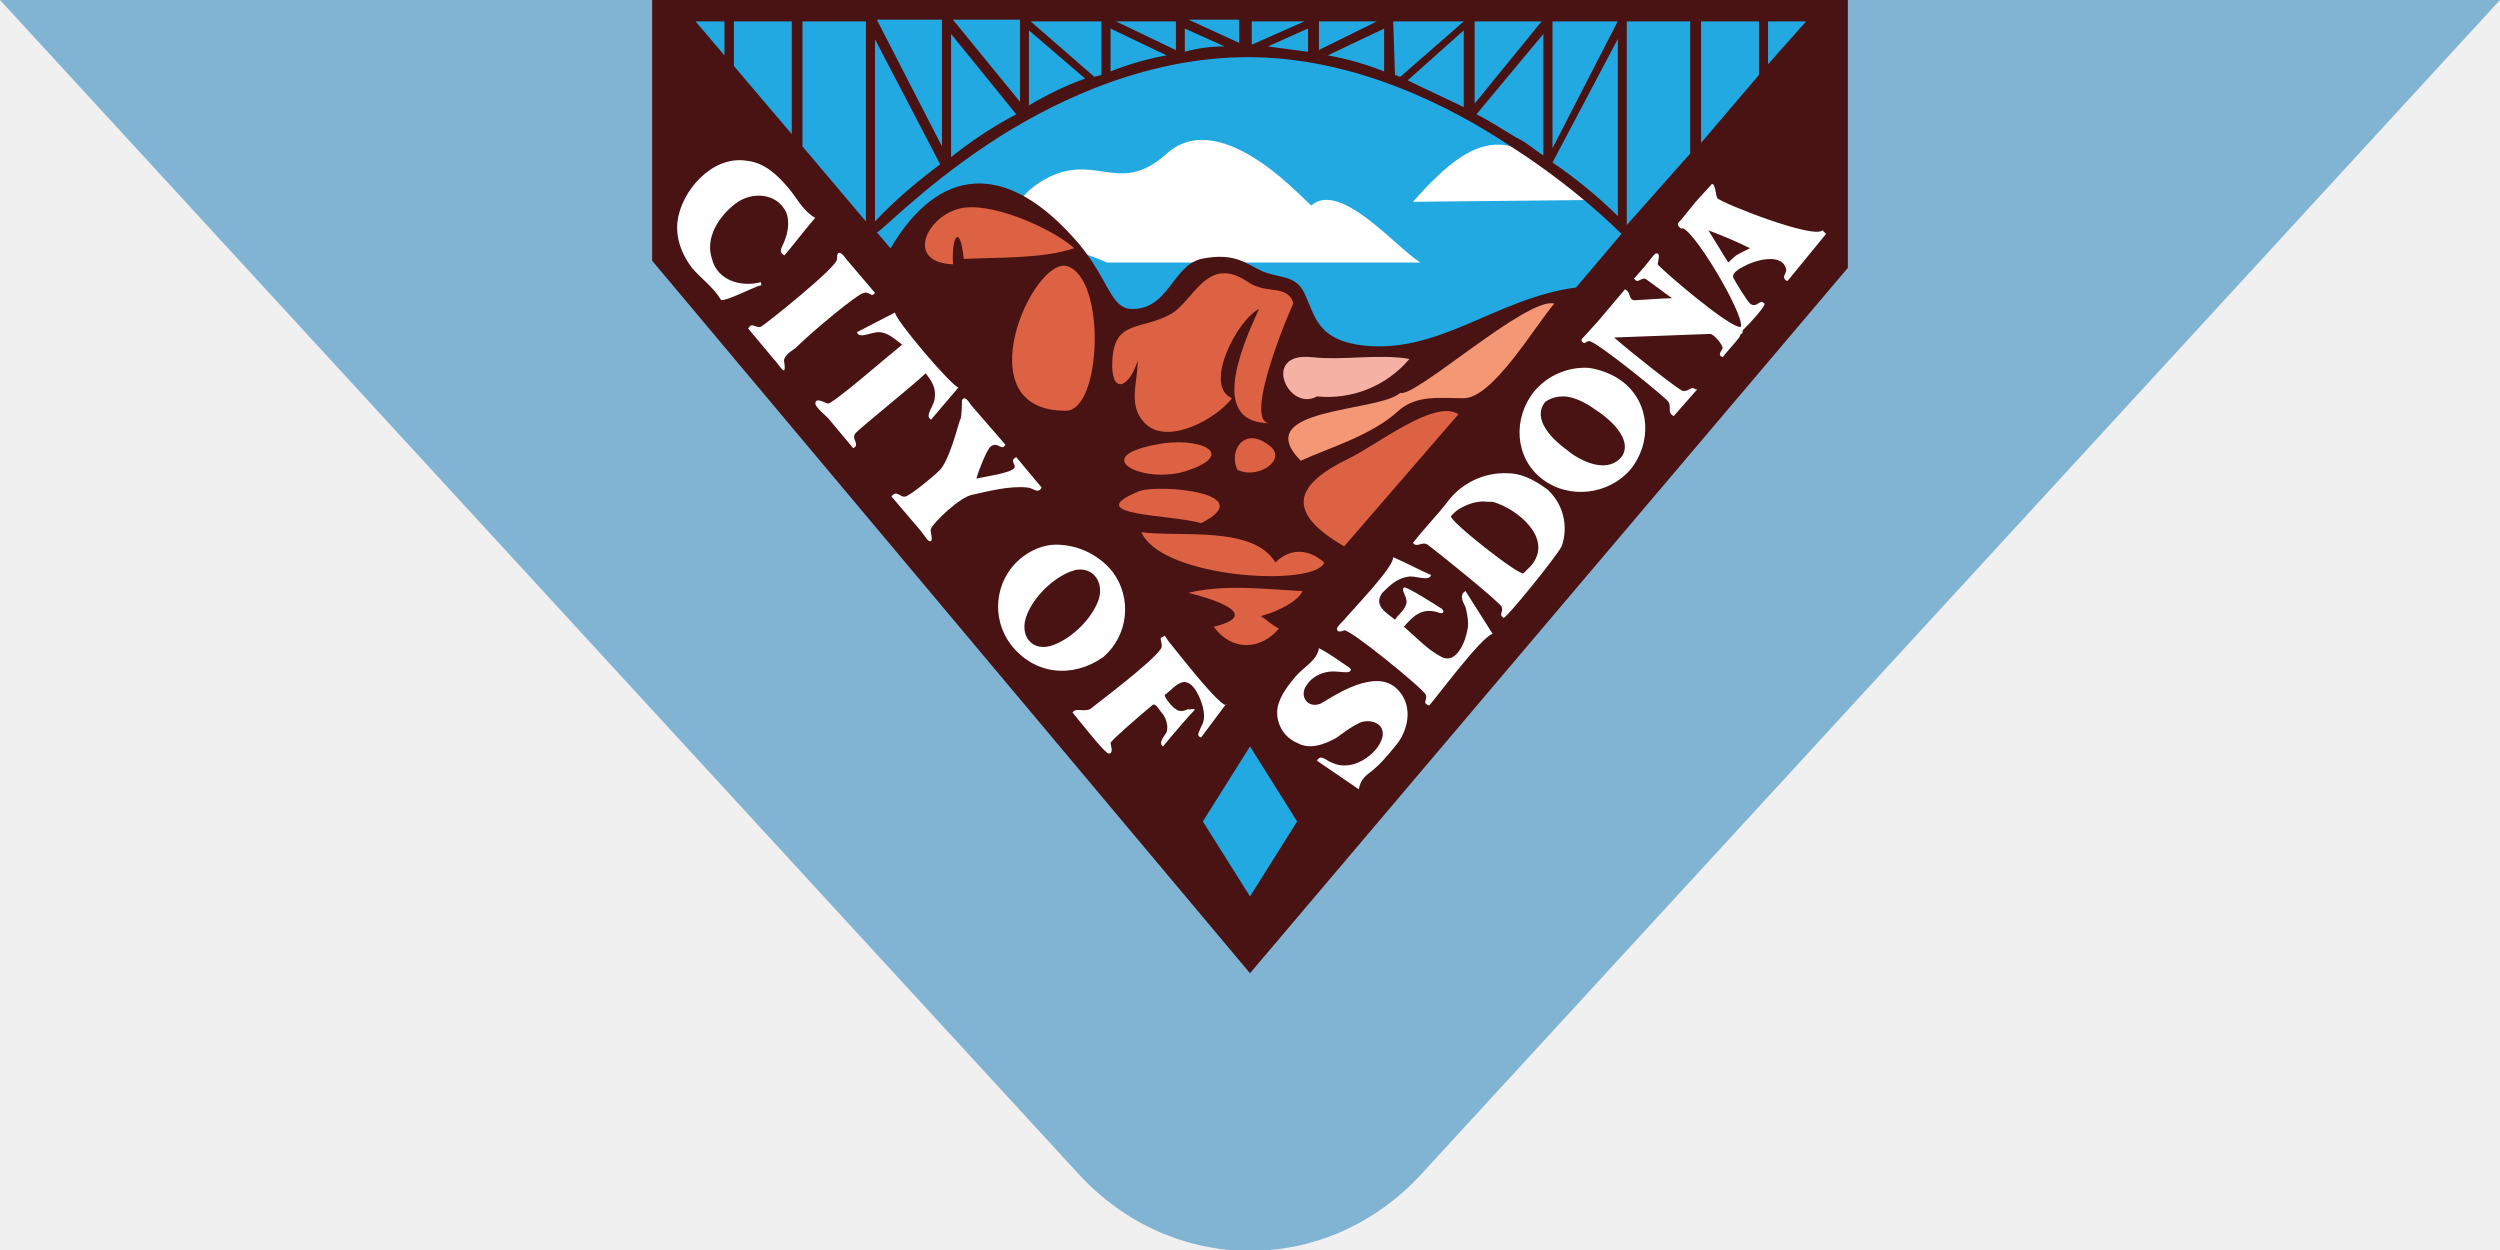
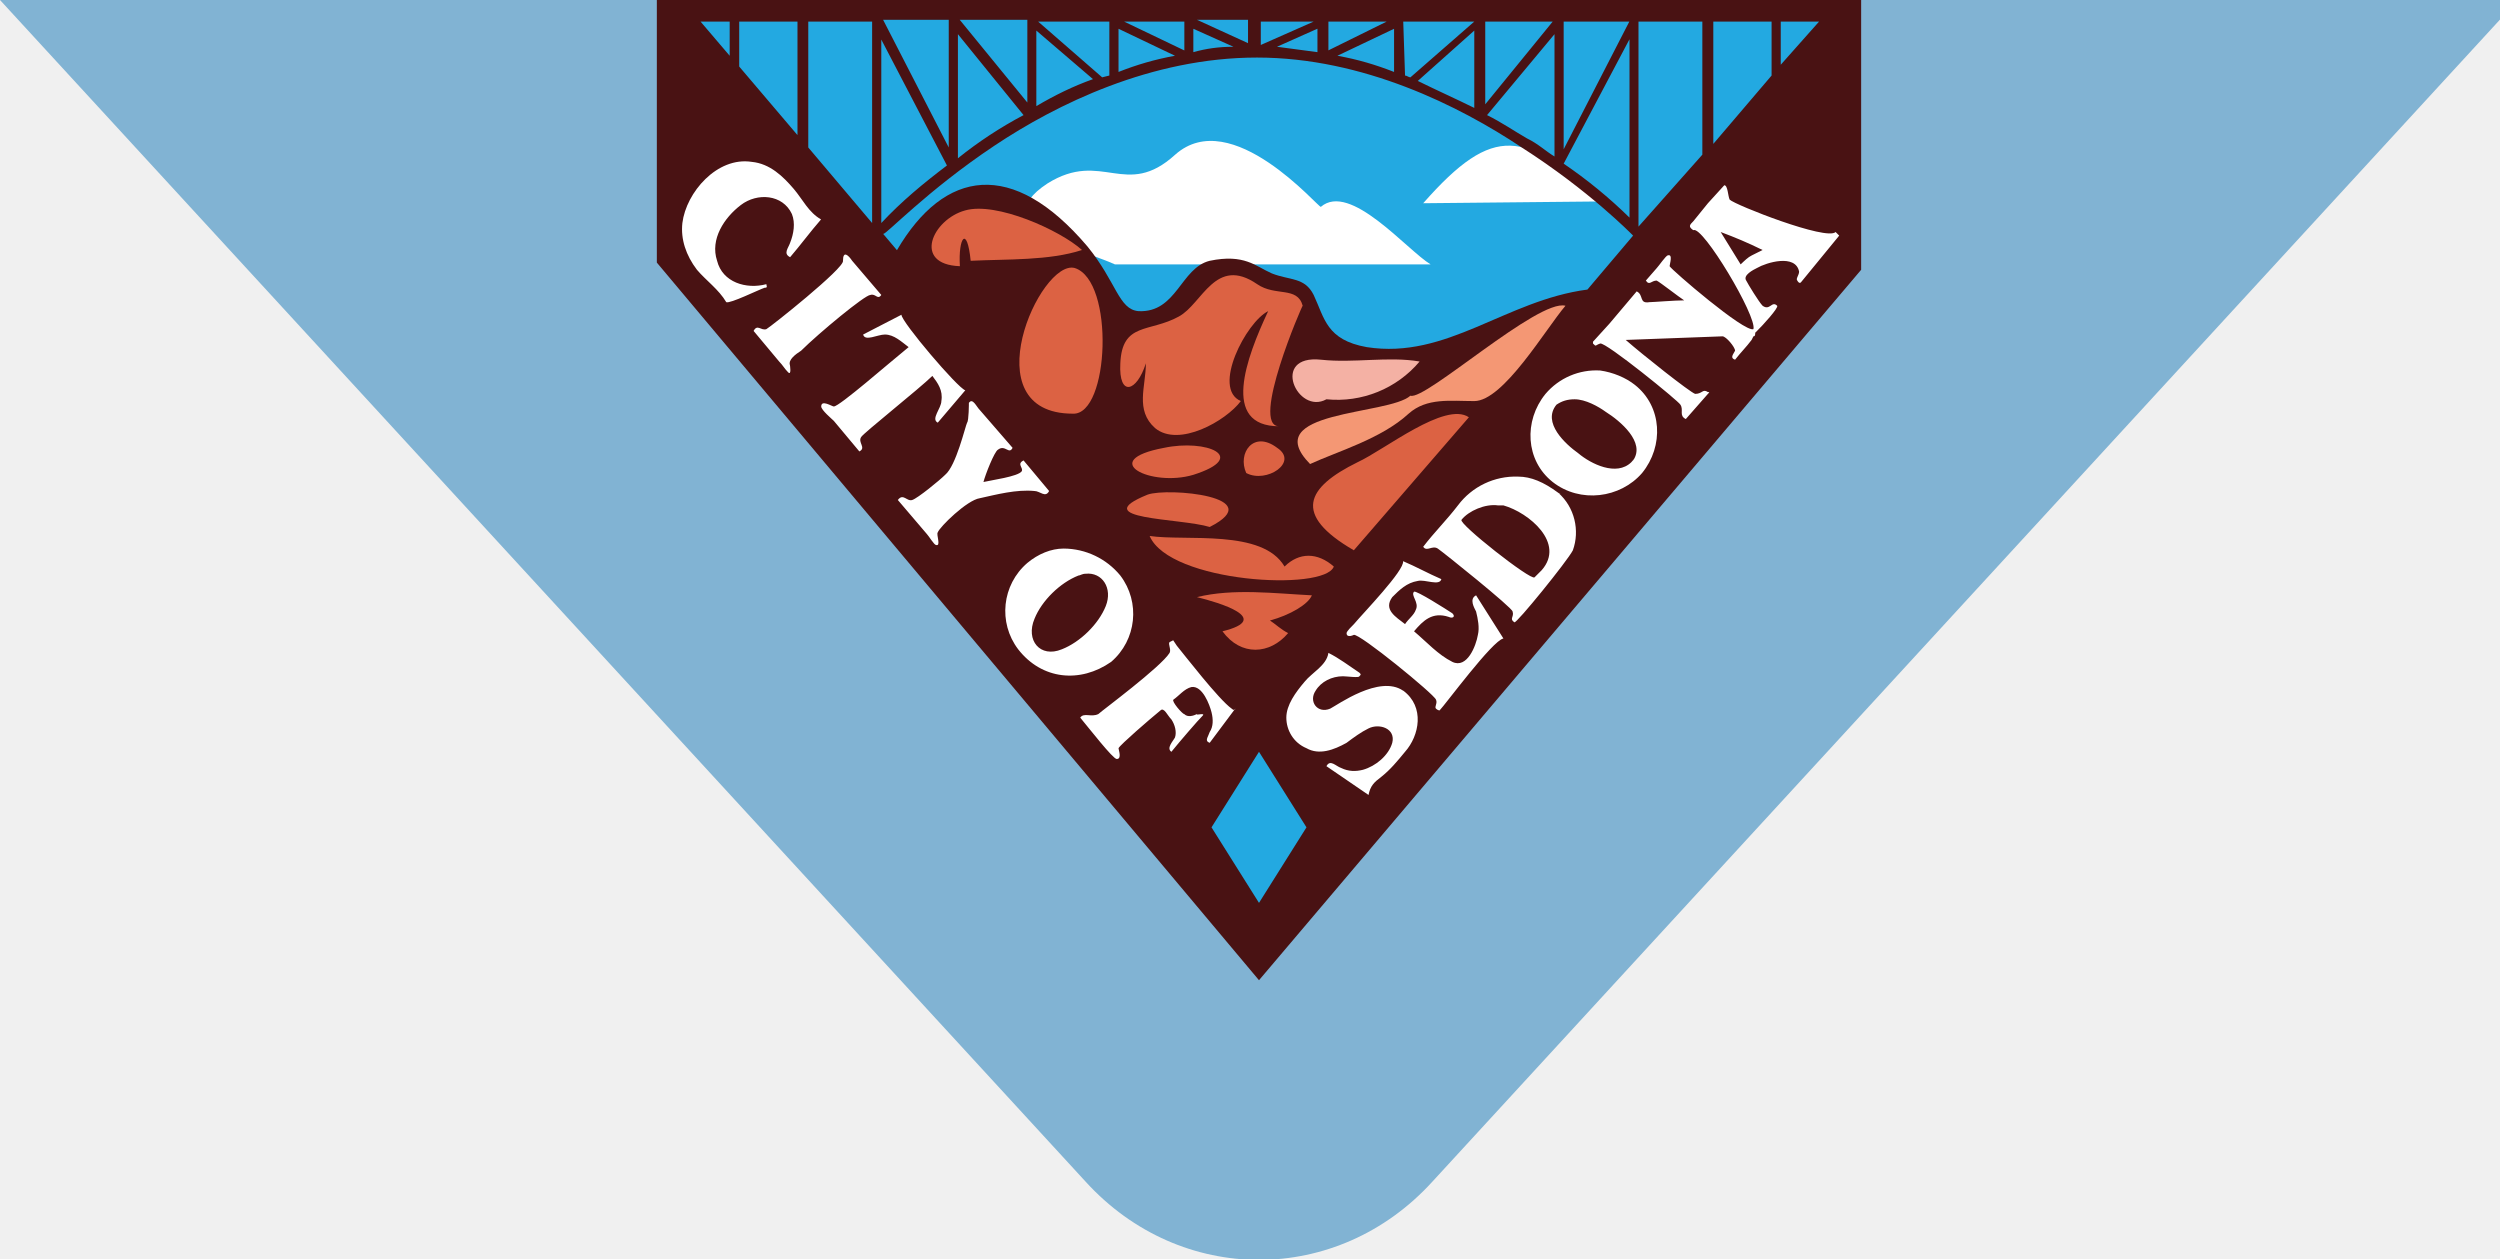
- <svg xmlns="http://www.w3.org/2000/svg" width="140" height="70" fill="none">
+ <svg xmlns="http://www.w3.org/2000/svg" width="139" height="70" fill="none">
  <g clip-path="url(#a)">
    <path d="M140 0H0l60.36 65.7c5.28 5.8 14 5.8 19.28 0L140 0Z" fill="#81B3D3" />
    <path d="M37.23.5 69.8 38.4 102.26.7 37.23.5Z" fill="#23A9E1" />
    <path d="M61.99 14.7h17.55c-1.32-.8-4.47-4.6-6.1-3.2-.1.1-4.96-5.7-8.1-2.9-2.75 2.5-4.06-.3-7.1 1.6-3.66 2.4 2.02 3.7 3.75 4.5Zm27.08-3.5-9.94.1c3.96-4.5 5.68-4 9.94-.1Z" fill="#fff" />
    <path d="M99.01 3.6V1.2h2.13l-2.13 2.4ZM49.11 13c.1.1 2.43-2.4 6.18-4.9 3.45-2.3 8.72-4.9 14.6-4.9 5.9 0 11.27 2.7 14.72 5 3.75 2.4 6.09 4.8 6.19 4.9l-2.54 3c-4.56.6-7.81 3.9-12.27 3.2-2.24-.4-2.34-1.6-2.95-2.9-.5-1-1.32-.8-2.33-1.2-.91-.4-1.52-1.1-3.45-.7-1.62.4-1.83 2.9-3.96 2.8-1.11-.1-1.21-1.6-2.84-3.6-4.16-4.9-7.95-4.29-10.59.21L49.1 13ZM40.57 1.2v1.9l-1.62-1.9h1.62Zm54.68 0h3.25v3L95.26 8V1.2ZM91.1 12.6V1.2h3.55v7.4l-3.55 4Zm-.5-10.4v9.9a26.33 26.33 0 0 0-3.66-3l3.65-6.9Zm-4.17-.3v6.8c-.5-.3-.9-.7-1.52-1-.7-.4-1.42-.9-2.23-1.3l3.75-4.5Zm-4.46-.2V6c-1.01-.5-2.13-1-3.14-1.5l3.14-2.8Zm.61-.5h3.75l-3.75 4.6V1.2Zm4.36 0h3.65l-3.65 7.1V1.2Zm-8.93 0h3.96l-3.55 3.1c-.1 0-.2-.1-.3-.1l-.1-3Zm-.5.4V4c-1.02-.4-2.03-.7-3.15-.9l3.15-1.5Zm-4.26 0v1.3L71 2.6l2.24-1Zm-6.9 0 2.23 1c-.81 0-1.52.1-2.23.3V1.6Zm-4.16 0 3.14 1.5c-1.11.2-2.13.5-3.14.9V1.6Zm3.65 1.2L62.5 1.2h3.35v1.6Zm3.55-.4-2.84-1.3h2.84v1.3Zm.71-1.2h2.94L70.1 2.5V1.2Zm3.76 0h3.24l-3.24 1.6V1.2ZM61.28 4.3l-3.56-3.1h3.96v3l-.4.1Zm-3.66-2.6 3.15 2.7c-1.12.4-2.13.9-3.15 1.5V1.7Zm-4.36.2 3.65 4.5a22.9 22.9 0 0 0-3.65 2.4V1.9ZM49 2.2l3.65 7c-1.32 1-2.53 2-3.65 3.2V2.2Zm3.75 6L49.1 1.1h3.65v7.1Zm4.37-2.5-3.76-4.6h3.76v4.6ZM44.33 7.5 41.1 3.7V1.2h3.24v6.3Zm.61-6.3h3.55v11.2l-3.55-4.2v-7ZM36.52 0v14.6L70 54.5 103.48 15V0H36.52Z" fill="#491213" />
    <path d="M67.36 46 70 41.8l2.64 4.2L70 50.2 67.36 46Z" fill="#23A9E1" />
    <path d="M75.28 30.6c-3.45-2-2.64-3.5.2-4.9 1.52-.7 4.87-3.4 6.19-2.5l-6.4 7.4Zm-2.34 2.5c-2.03-.1-4.36-.4-6.39.1 1.22.3 4.26 1.2 1.42 1.9 1.02 1.4 2.64 1.3 3.65.1-.4-.2-.7-.5-1.01-.7 1.11-.3 2.13-.9 2.33-1.4Zm1.22-1.6c-.91-.8-1.93-.8-2.74 0-1.22-2.1-5.48-1.4-7.5-1.7 1.1 2.6 9.73 3.1 10.24 1.7Zm-6.9-2.2c-1.62-.5-6.9-.4-3.45-1.8 1.12-.4 6.8.1 3.45 1.8Zm2.03-3c-.5-1.1.4-2.4 1.72-1.4 1.22.8-.6 2-1.72 1.4Zm-2.94.1c-2.34.7-5.38-.8-1.63-1.5 2.34-.5 4.77.5 1.63 1.5.1 0-.1 0 0 0Zm-2.64-6.2c-.5 1.6-1.52 1.9-1.42 0 .1-2.3 1.62-1.7 3.25-2.6 1.31-.7 2.03-3.4 4.36-1.8 1.01.7 2.23.1 2.53 1.2 0-.1-2.94 6.7-1.31 6.7-3.25 0-1.83-3.8-.61-6.4-1.22.6-3.15 4.3-1.52 5-.82 1.1-3.45 2.6-4.77 1.5-1.12-1-.51-2.3-.51-3.6ZM59.65 23c-5.68 0-1.82-8.6.1-8.1 2.24.7 1.93 8.2-.1 8.1Zm-6.29-8.2c-2.64-.1-1.52-2.6.3-3.1 1.73-.5 5.28 1.1 6.5 2.2-1.83.6-4.16.5-6.19.6-.2-2-.7-1.3-.6.3Z" fill="#DC6243" />
    <path d="M72.84 25.8c-2.94-3 4.36-2.7 5.58-3.8.81.3 7.1-5.4 8.62-5-1.11 1.3-3.45 5.3-5.07 5.3-1.32 0-2.64-.2-3.65.7-1.52 1.4-3.96 2.1-5.48 2.8Z" fill="#F49774" />
    <path d="M73.75 22.2c-1.62.9-3.14-2.5-.3-2.2 1.83.2 3.75-.2 5.48.1a5.99 5.99 0 0 1-5.18 2.1Z" fill="#F4B1A4" />
    <path d="M51.84 20.9c.3.4.6.8.5 1.4 0 .4-.6 1-.2 1.2l1.53-1.8c-.4-.1-3.55-3.8-3.55-4.2l-2.13 1.1c.1.4.8 0 1.21 0 .51 0 .92.4 1.32.7-1.11.9-3.85 3.3-4.16 3.3-.1 0-.7-.4-.7 0 0 .2.6.7.7.8l1.42 1.7c.4-.2-.1-.5.1-.8.1-.2 3.25-2.7 3.96-3.4Zm-3.45-4.5c.3-.1.4.3.61 0l-1.62-1.9c-.2-.3-.51-.6-.51 0 .1.4-4.06 3.7-4.26 3.8-.3.1-.5-.3-.71.1l1.42 1.7c.2.2.3.4.5.6.2.2.1-.4.1-.4-.1-.3.31-.6.62-.8 1.01-1 3.55-3.1 3.85-3.1Zm-5.78-.6c-1.12.3-2.44-.1-2.74-1.3-.4-1.2.4-2.4 1.32-3.1.91-.7 2.33-.6 2.84.5.2.5.1 1.1-.1 1.6-.1.3-.4.6 0 .8.6-.7 1.11-1.4 1.72-2.1-.7-.4-1.01-1.1-1.52-1.7-.6-.7-1.32-1.4-2.33-1.5-1.93-.3-3.65 1.7-3.86 3.4-.1.9.2 1.8.81 2.6.51.6 1.22 1.1 1.63 1.8.2.1 1.82-.7 2.13-.8.2 0 .1-.1.1-.2-.5.2 0 0 0 0Zm25.87 23.6c-.71-.5-2.64-3-3.05-3.5l-.2-.3-.2.1c-.1.1.1.4 0 .6-.5.8-3.75 3.2-3.96 3.4-.4.2-.8-.1-1.01.2.5.6 1.82 2.3 2.03 2.3.3 0 .1-.5.1-.6.1-.2 1.72-1.6 2.33-2.1.2-.2.4.3.61.5.2.3.3.7.2 1-.1.2-.5.6-.2.8.4-.5 1.52-1.8 1.73-2 .2-.2-.41 0-.3-.1-.21.1-.52.2-.72 0-.1 0-.71-.7-.6-.8.3-.2.6-.6 1-.7.62-.1 1.02 1 1.12 1.4.1.4.1.8-.1 1.1-.1.3-.3.5 0 .6l1.42-1.9c0 .1-.1.1-.2 0-.1 0 .1.1 0 0Zm-9.34-8.9c-.7 0-1.42.3-2.02.8a3.52 3.52 0 0 0-.51 4.8c1.32 1.7 3.45 1.9 5.17.7a3.52 3.52 0 0 0 .51-4.8 4.1 4.1 0 0 0-3.14-1.5Zm1.22 1.4c.92-.1 1.52.8 1.12 1.8-.4 1-1.42 2-2.44 2.4-1.21.5-2.03-.5-1.52-1.7.4-1 1.42-2 2.44-2.4.1 0 .2-.1.4-.1Zm-2.84-4.6c.3 0 .61.4.81 0l-1.42-1.7c-.4.2 0 .4-.1.6-.2.3-1.72.5-2.13.6.1-.4.61-1.7.81-1.8.4-.3.61.3.81-.1l-1.82-2.1c-.2-.2-.4-.7-.61-.4 0 0 0 1-.1 1.1-.1.2-.61 2.4-1.22 2.9-.3.3-1.52 1.3-1.83 1.4-.3.1-.5-.4-.8 0l1.62 1.9c.1.1.4.6.5.6.3.1 0-.6.1-.7.1-.3 1.63-1.8 2.34-1.9.91-.2 2.03-.5 3.04-.4.2 0-.2 0 0 0ZM82.07 34c.1.4.2.9.1 1.3-.1.6-.6 1.9-1.42 1.5-.8-.4-1.42-1.1-2.13-1.7.51-.6 1.02-1.1 1.93-.8.2.1.4 0 .2-.2-.3-.2-2.03-1.3-2.13-1.2-.2.2.3.6.1 1-.1.3-.4.5-.6.8-.51-.4-1.22-.8-.71-1.5.4-.4.8-.8 1.42-.9.4-.1 1.21.3 1.31-.1-.7-.3-1.42-.7-2.13-1 .1.5-2.23 2.9-2.73 3.5-.1.1-.41.4-.41.5 0 .3.4.1.4.1.31-.1 4.47 3.3 4.57 3.6.1.2-.1.4 0 .5 0 0 .1.1.2.1.3-.3 2.95-3.9 3.55-4l-1.52-2.4c-.4.2-.1.7 0 .9Zm-4.06 4.4c-1.31-.9-3.65.8-4.05 1-.71.3-1.22-.4-.81-1 .3-.5.9-.8 1.52-.8.2 0 .91.1.91 0 .1-.1.1-.1 0-.2-.6-.4-1.12-.8-1.72-1.1-.1.7-.92 1.1-1.32 1.6-.51.6-1.02 1.3-1.02 2s.4 1.4 1.12 1.7c.7.4 1.52.1 2.23-.3.4-.3.81-.6 1.22-.8.6-.3 1.52 0 1.32.8-.2.7-.92 1.3-1.63 1.5-.4.1-.8.1-1.21-.1-.3-.1-.61-.5-.82-.1l2.34 1.6c.1-.5.3-.7.7-1 .51-.4.92-.9 1.33-1.4.8-.9 1.11-2.5-.1-3.4Zm17.86-28.1c0 .1 0 .1 0 0l-.91 1-.81 1c-.2.2-.3.3 0 .5.5-.3 3.55 4.8 3.34 5.5-.5.2-4.56-3.3-4.66-3.5 0-.1.2-.7-.1-.6-.1 0-.51.6-.61.7l-.61.7c.2.3.3 0 .6 0 .2.1 1.22.9 1.53 1.1-.51 0-1.73.1-1.93.1-.6.1-.3-.4-.71-.6L89.48 18l-.91 1v.1c.2.2.1.1.4 0 .3-.1 4.36 3.2 4.46 3.4.2.3-.1.6.3.8l1.23-1.4c.1-.1.1-.1 0-.1-.3-.2-.3.1-.71.1-.3-.1-2.95-2.2-3.86-3l5.38-.2c.2 0 .7.6.7.8-.1.2-.3.4 0 .5.31-.4.62-.7.92-1.1l.1-.2c.1 0 .1-.1.1-.2l.1-.1c.31-.3 1.22-1.3 1.12-1.4-.3-.3-.4.3-.81 0-.2-.2-.81-1.2-.91-1.4-.2-.3.4-.6.6-.7.51-.3 2.14-.8 2.34.2 0 .2-.2.4-.1.5 0 0 .1.2.2.1l2.13-2.6-.2-.2c-.5.5-5.58-1.5-5.89-1.8-.1-.2-.1-.8-.3-.8Zm-.2 2.6c.8.3 1.52.6 2.33 1l-.6.3c-.21.1-.41.3-.62.5l-1.11-1.8Zm-6.7 7.7a3.7 3.7 0 0 0-3.04 1.3c-1.22 1.5-1.12 3.7.4 4.9 1.53 1.2 3.76.9 4.97-.5 1.22-1.5 1.12-3.7-.4-4.9-.5-.4-1.22-.7-1.93-.8Zm-1.42 1.6c.6 0 1.32.4 1.73.7.8.5 2.23 1.7 1.52 2.7 0-.1.1-.1-.1.1-.82.8-2.24.1-2.95-.5-.7-.5-2.03-1.7-1.21-2.7.3-.2.6-.3 1.01-.3Zm-3.14 4.3a4 4 0 0 0-3.35 1.6c-.61.8-1.32 1.5-1.93 2.3.2.3.5-.1.81.1.3.2 4.16 3.3 4.16 3.5.1.3-.2.4.1.6.1.1 2.94-3.4 3.25-4 .4-1.1.1-2.4-.81-3.2.1.1.2.1 0 0-.81-.6-1.52-.9-2.23-.9Zm-1.12 1.6h.3c1.42.4 3.45 2.1 2.13 3.6l-.4.4c-.2.2-4.26-3-4.06-3.2.4-.5 1.32-.9 2.03-.8Z" fill="#fff" />
  </g>
  <defs>
    <clipPath id="a">
      <path fill="#fff" d="M0 0h140v70H0z" />
    </clipPath>
  </defs>
</svg>
